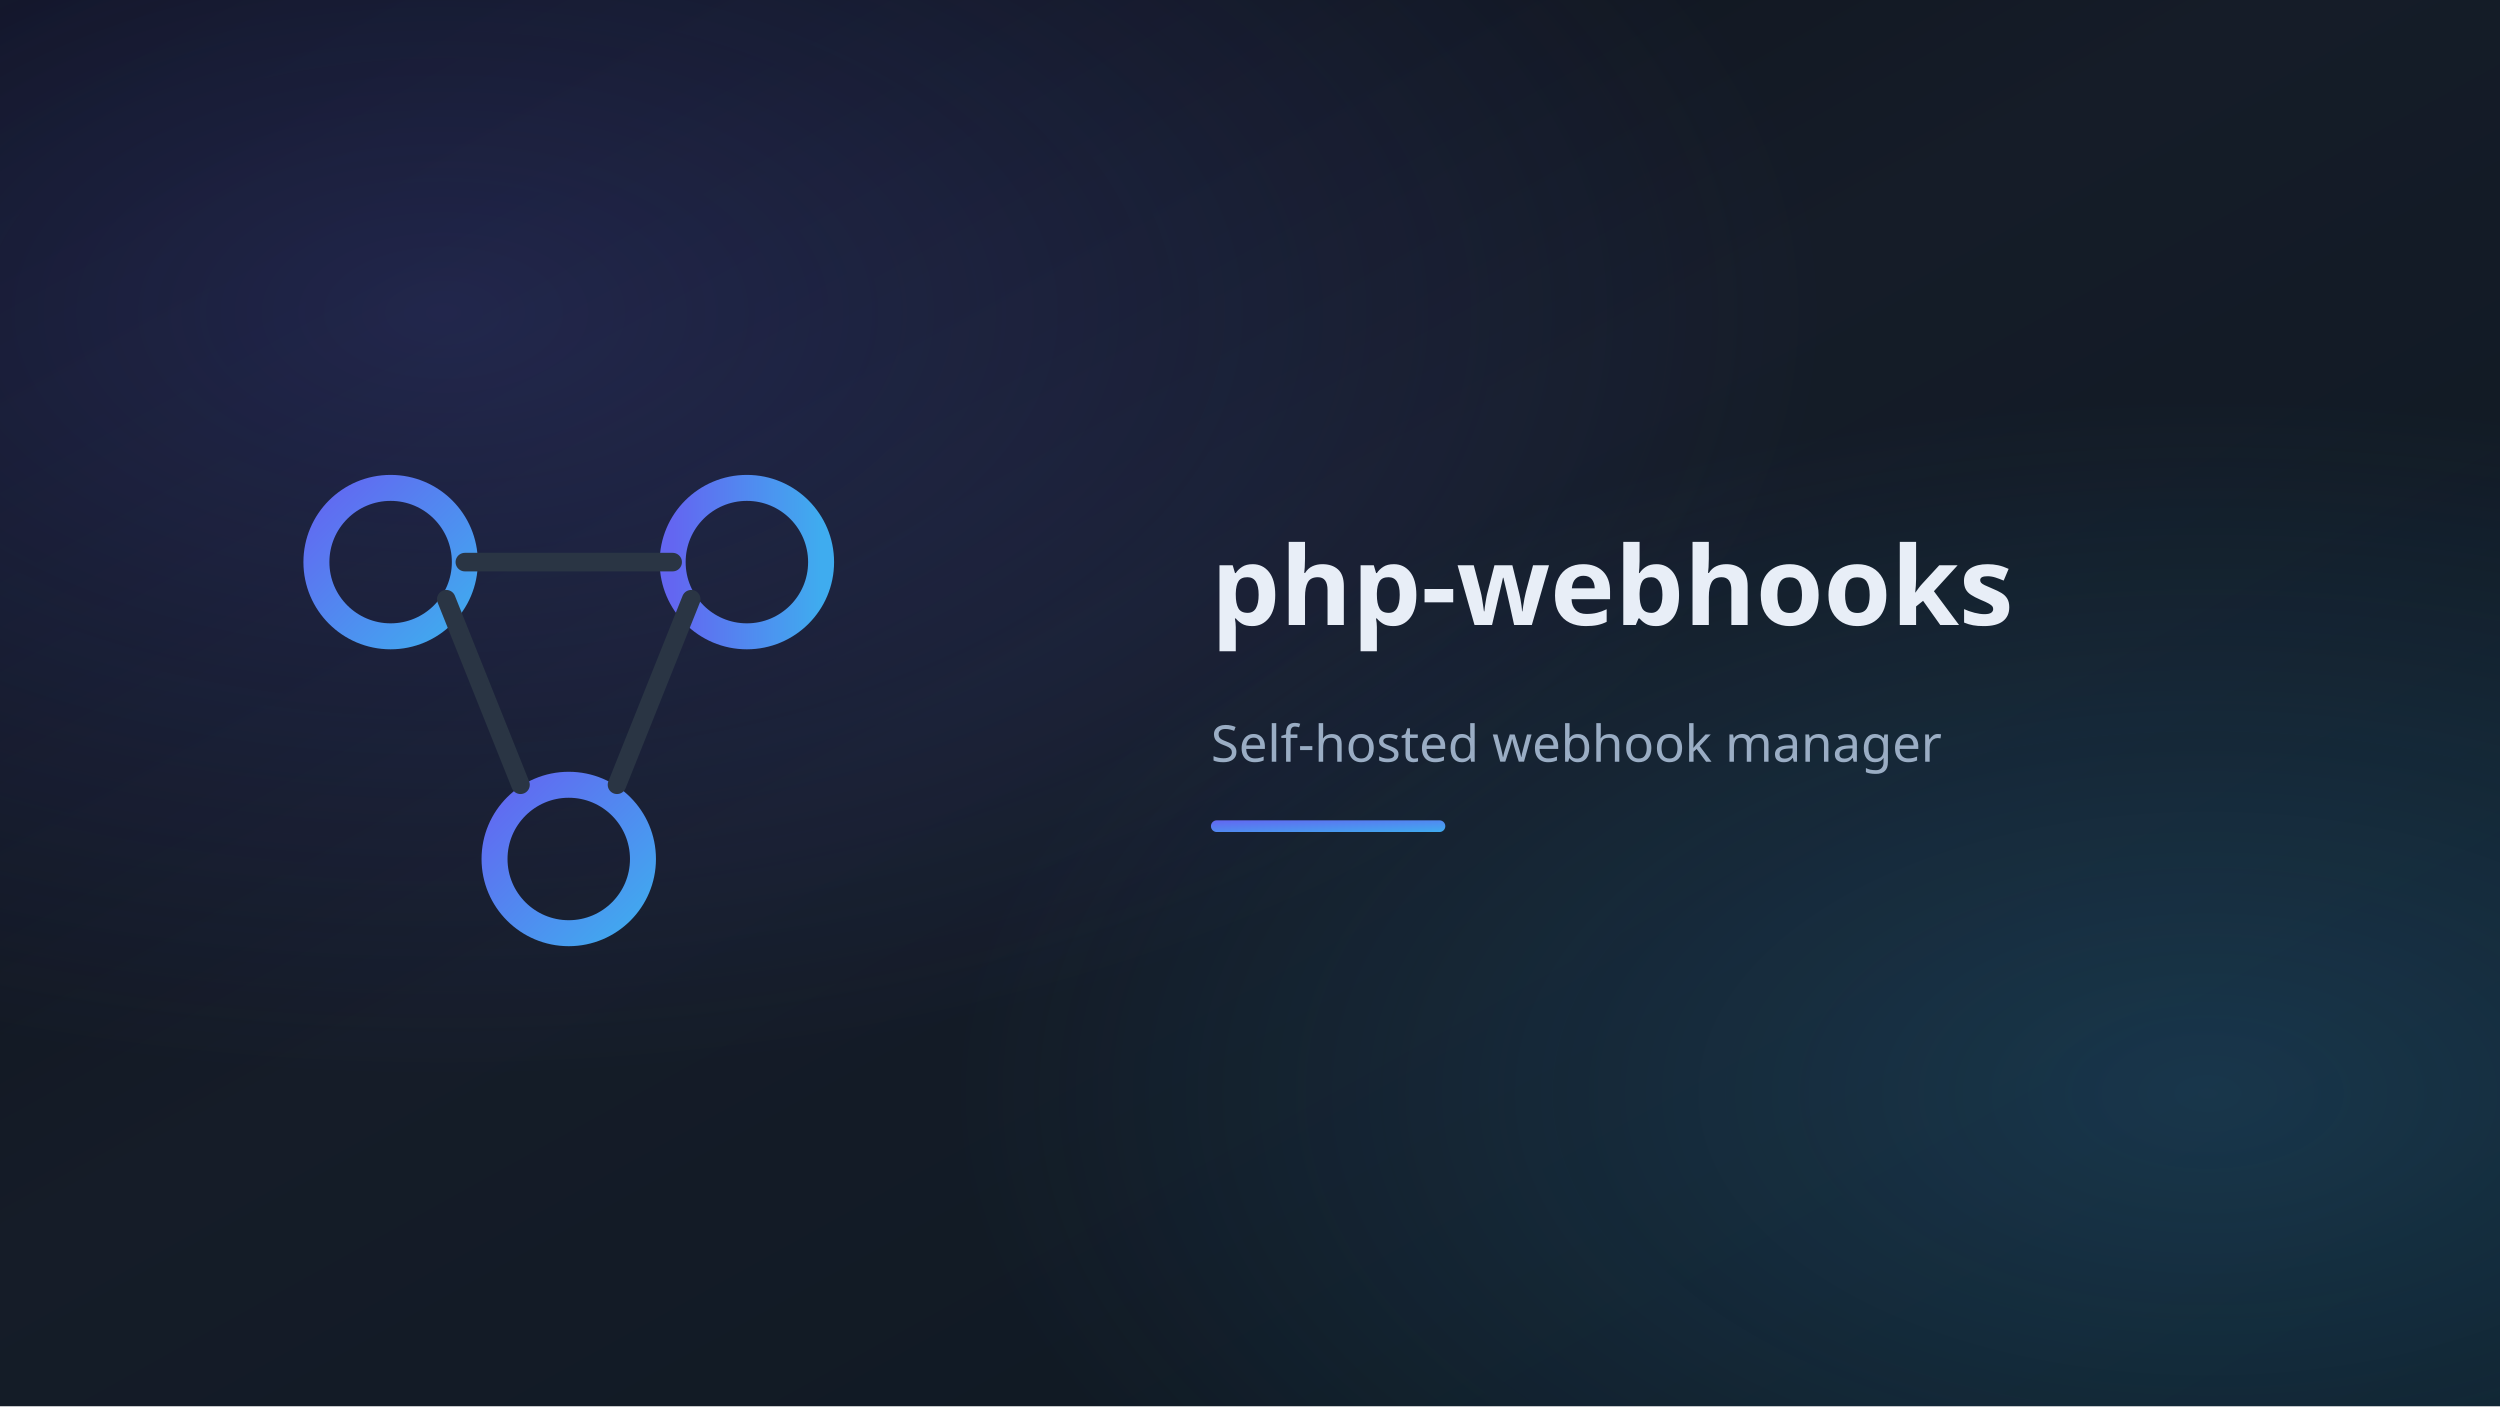
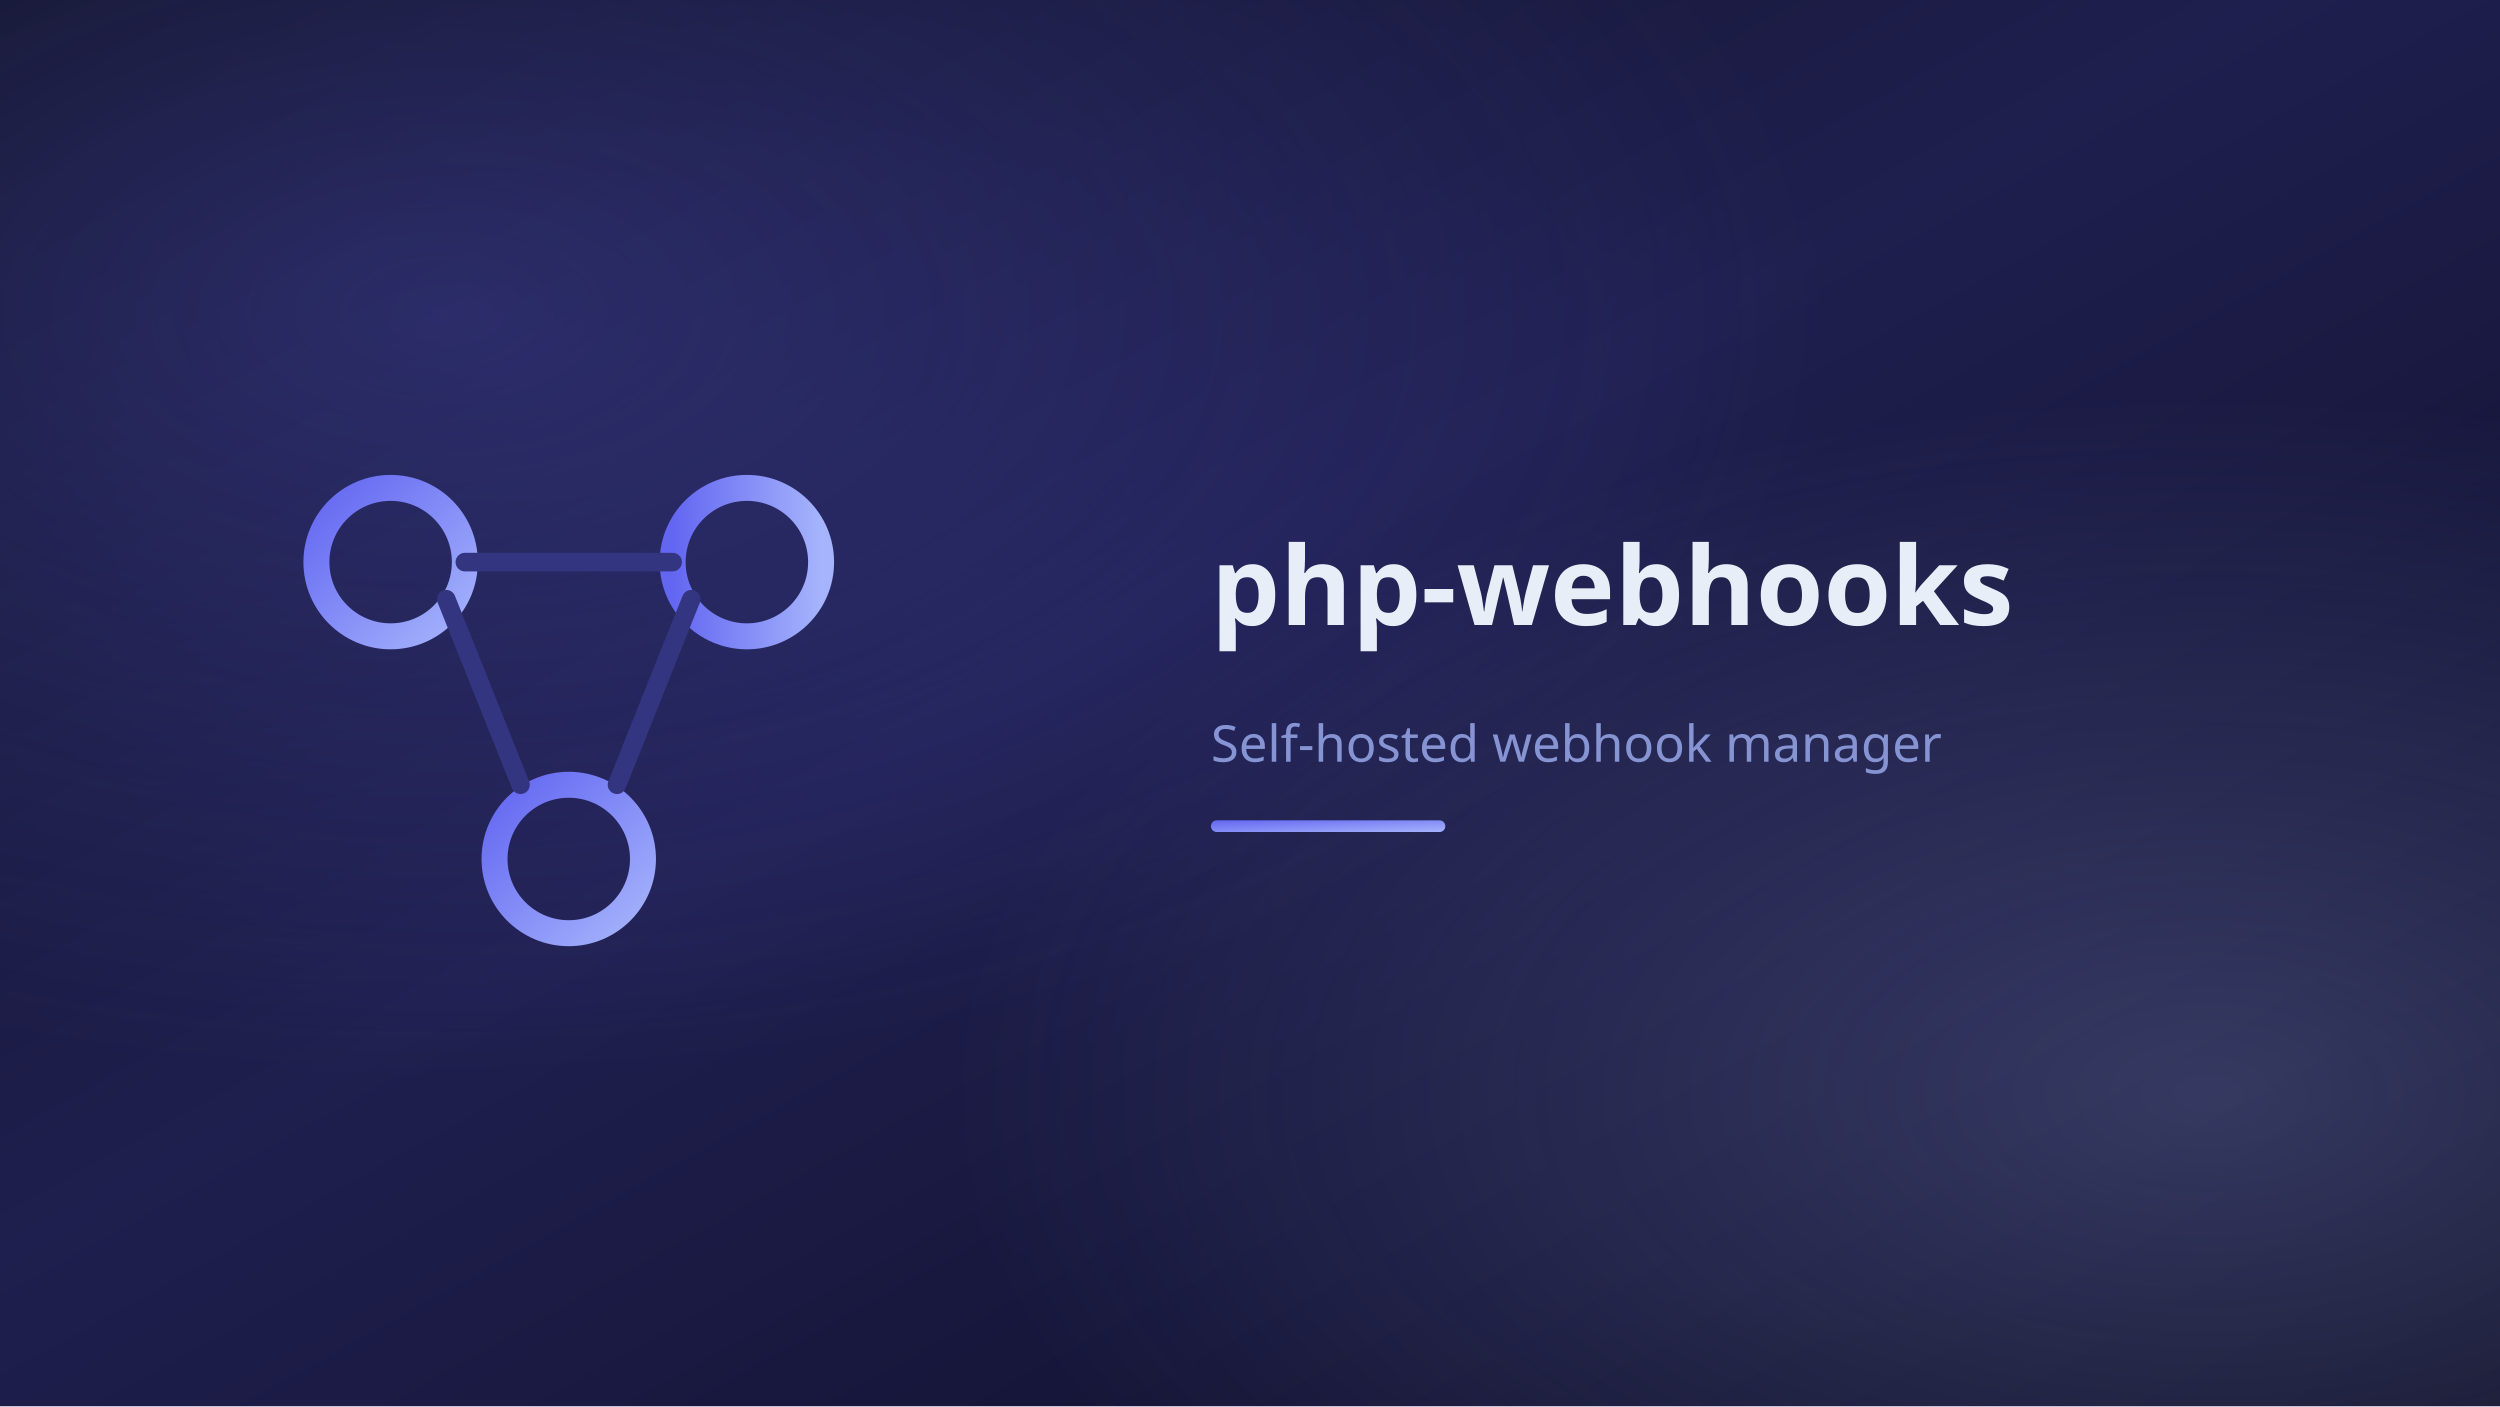
<svg xmlns="http://www.w3.org/2000/svg" viewBox="0 0 1280 720" width="1280" height="720" role="img" aria-label="php-webhooks">
  <defs>
    <linearGradient id="ac" x1="0" y1="0" x2="1" y2="1">
      <stop offset="0" stop-color="#6366f1" />
-       <stop offset="1" stop-color="#3facef" />
+       <stop offset="1" stop-color="#a5b4fc" />
    </linearGradient>
    <linearGradient id="gWarm" x1="0%" y1="0%" x2="100%" y2="0%">
      <stop offset="0%" stop-color="#6366f1" />
-       <stop offset="100%" stop-color="#3facef" />
+       <stop offset="100%" stop-color="#a5b4fc" />
    </linearGradient>
    <linearGradient id="canvasGrad" x1="0%" y1="0%" x2="100%" y2="100%">
-       <stop offset="0%" stop-color="#0a0e14" />
-       <stop offset="45%" stop-color="#151c28" />
-       <stop offset="100%" stop-color="#0c1820" />
-     </linearGradient>
-     <linearGradient id="bg" x1="0" y1="0" x2="1" y2="1">
-       <stop offset="0" stop-color="#1e1b4b" />
-       <stop offset="0.55" stop-color="#0f3a4a" />
-       <stop offset="1" stop-color="#0f766e" />
+       <stop offset="0%" stop-color="#0e0f1f" />
+       <stop offset="45%" stop-color="#1f1f4f" />
+       <stop offset="100%" stop-color="#0c0c22" />
    </linearGradient>
    <radialGradient id="glowA" cx="18%" cy="22%" r="55%">
-       <stop offset="0%" stop-color="#6366f1" stop-opacity="0.22" />
+       <stop offset="0%" stop-color="#6366f1" stop-opacity="0.28" />
      <stop offset="100%" stop-color="#6366f1" stop-opacity="0" />
    </radialGradient>
    <radialGradient id="glowB" cx="88%" cy="78%" r="50%">
-       <stop offset="0%" stop-color="#3facef" stop-opacity="0.20" />
-       <stop offset="100%" stop-color="#3facef" stop-opacity="0" />
+       <stop offset="0%" stop-color="#a5b4fc" stop-opacity="0.24" />
+       <stop offset="100%" stop-color="#a5b4fc" stop-opacity="0" />
    </radialGradient>
  </defs>
  <rect width="1280" height="720" fill="url(#canvasGrad)" />
  <rect width="1280" height="720" fill="url(#glowA)" />
  <rect width="1280" height="720" fill="url(#glowB)" />
  <g transform="translate(48 116.8) scale(0.95)">
    <circle cx="160" cy="180" r="40" fill="none" stroke="url(#ac)" stroke-width="14" />
    <circle cx="352" cy="180" r="40" fill="none" stroke="url(#gWarm)" stroke-width="14" />
    <circle cx="256" cy="340" r="40" fill="none" stroke="url(#ac)" stroke-width="14" />
-     <path d="M190 200 L230 300 M322 200 L282 300 M200 180 L312 180" fill="none" stroke="#2a3544" stroke-width="10" stroke-linecap="round" />
+     <path d="M190 200 L230 300 M322 200 L282 300 M200 180 L312 180" fill="none" stroke="#333580" stroke-width="10" stroke-linecap="round" />
  </g>
  <text x="620" y="320" font-family="Segoe UI, system-ui, sans-serif" font-size="56" font-weight="700" fill="#e8eef7">php-webhooks</text>
-   <text x="620" y="390" font-family="Segoe UI, system-ui, sans-serif" font-size="26" font-weight="500" fill="#9aadc4">Self-hosted webhook manager</text>
+   <text x="620" y="390" font-family="Segoe UI, system-ui, sans-serif" font-size="26" font-weight="500" fill="#8694d3">Self-hosted webhook manager</text>
  <rect x="620" y="420" width="120" height="6" rx="3" fill="url(#ac)" />
</svg>
